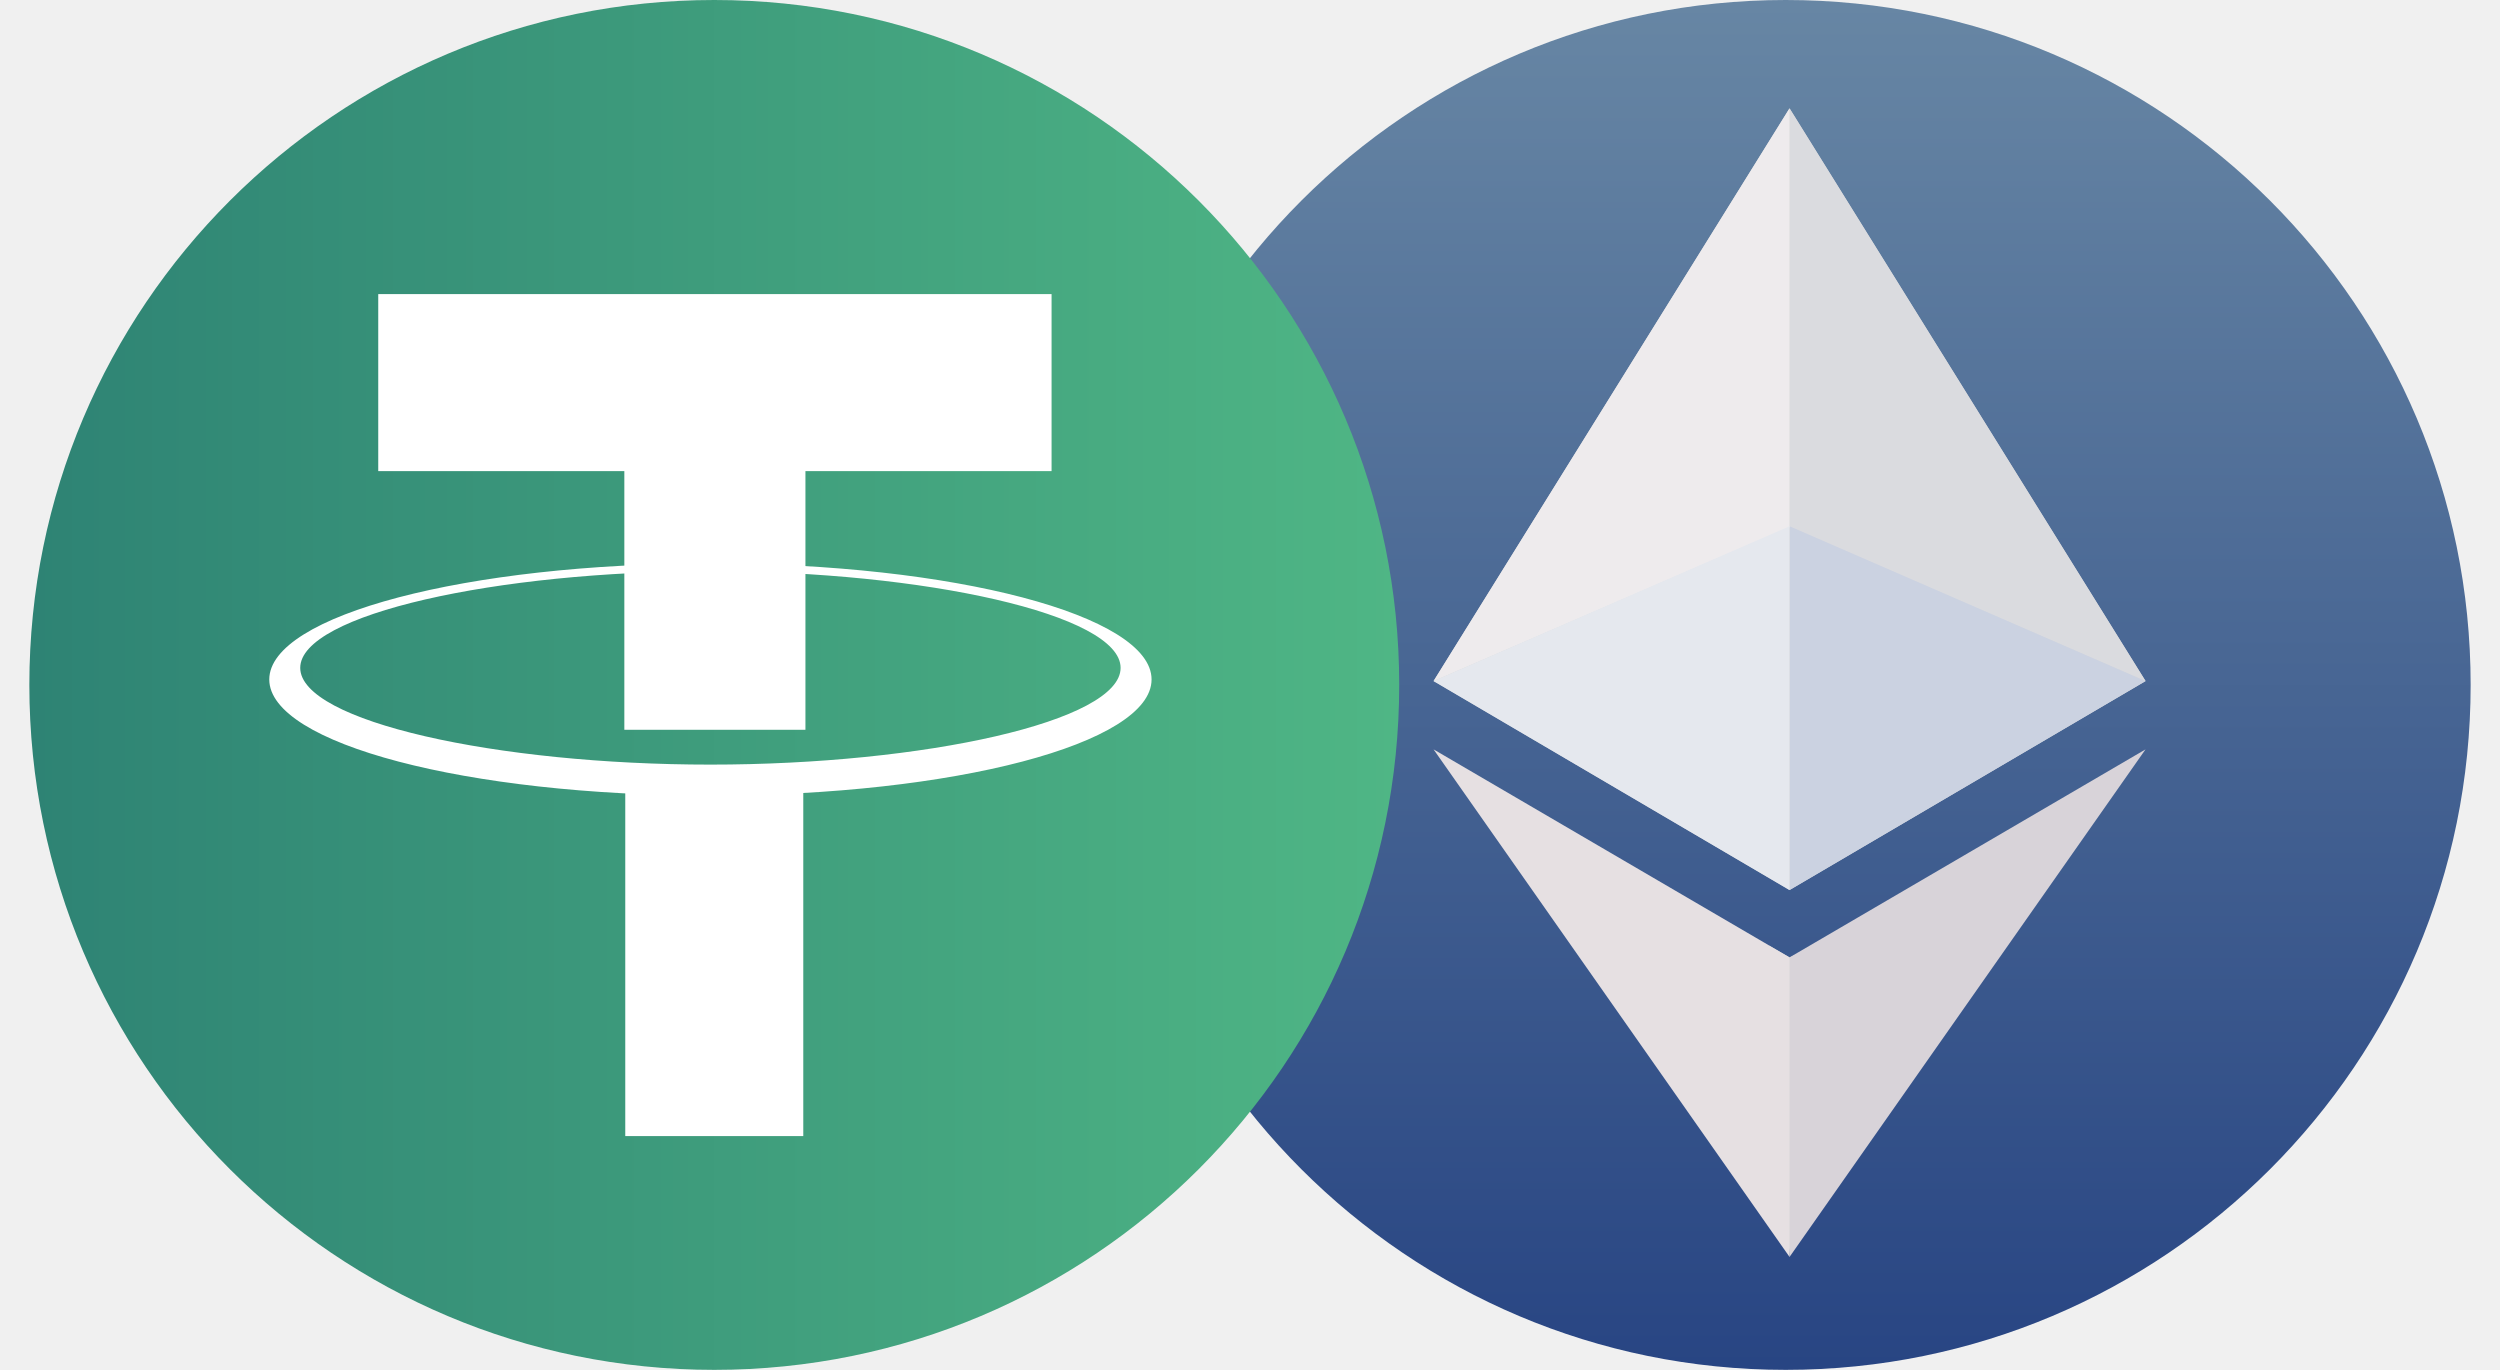
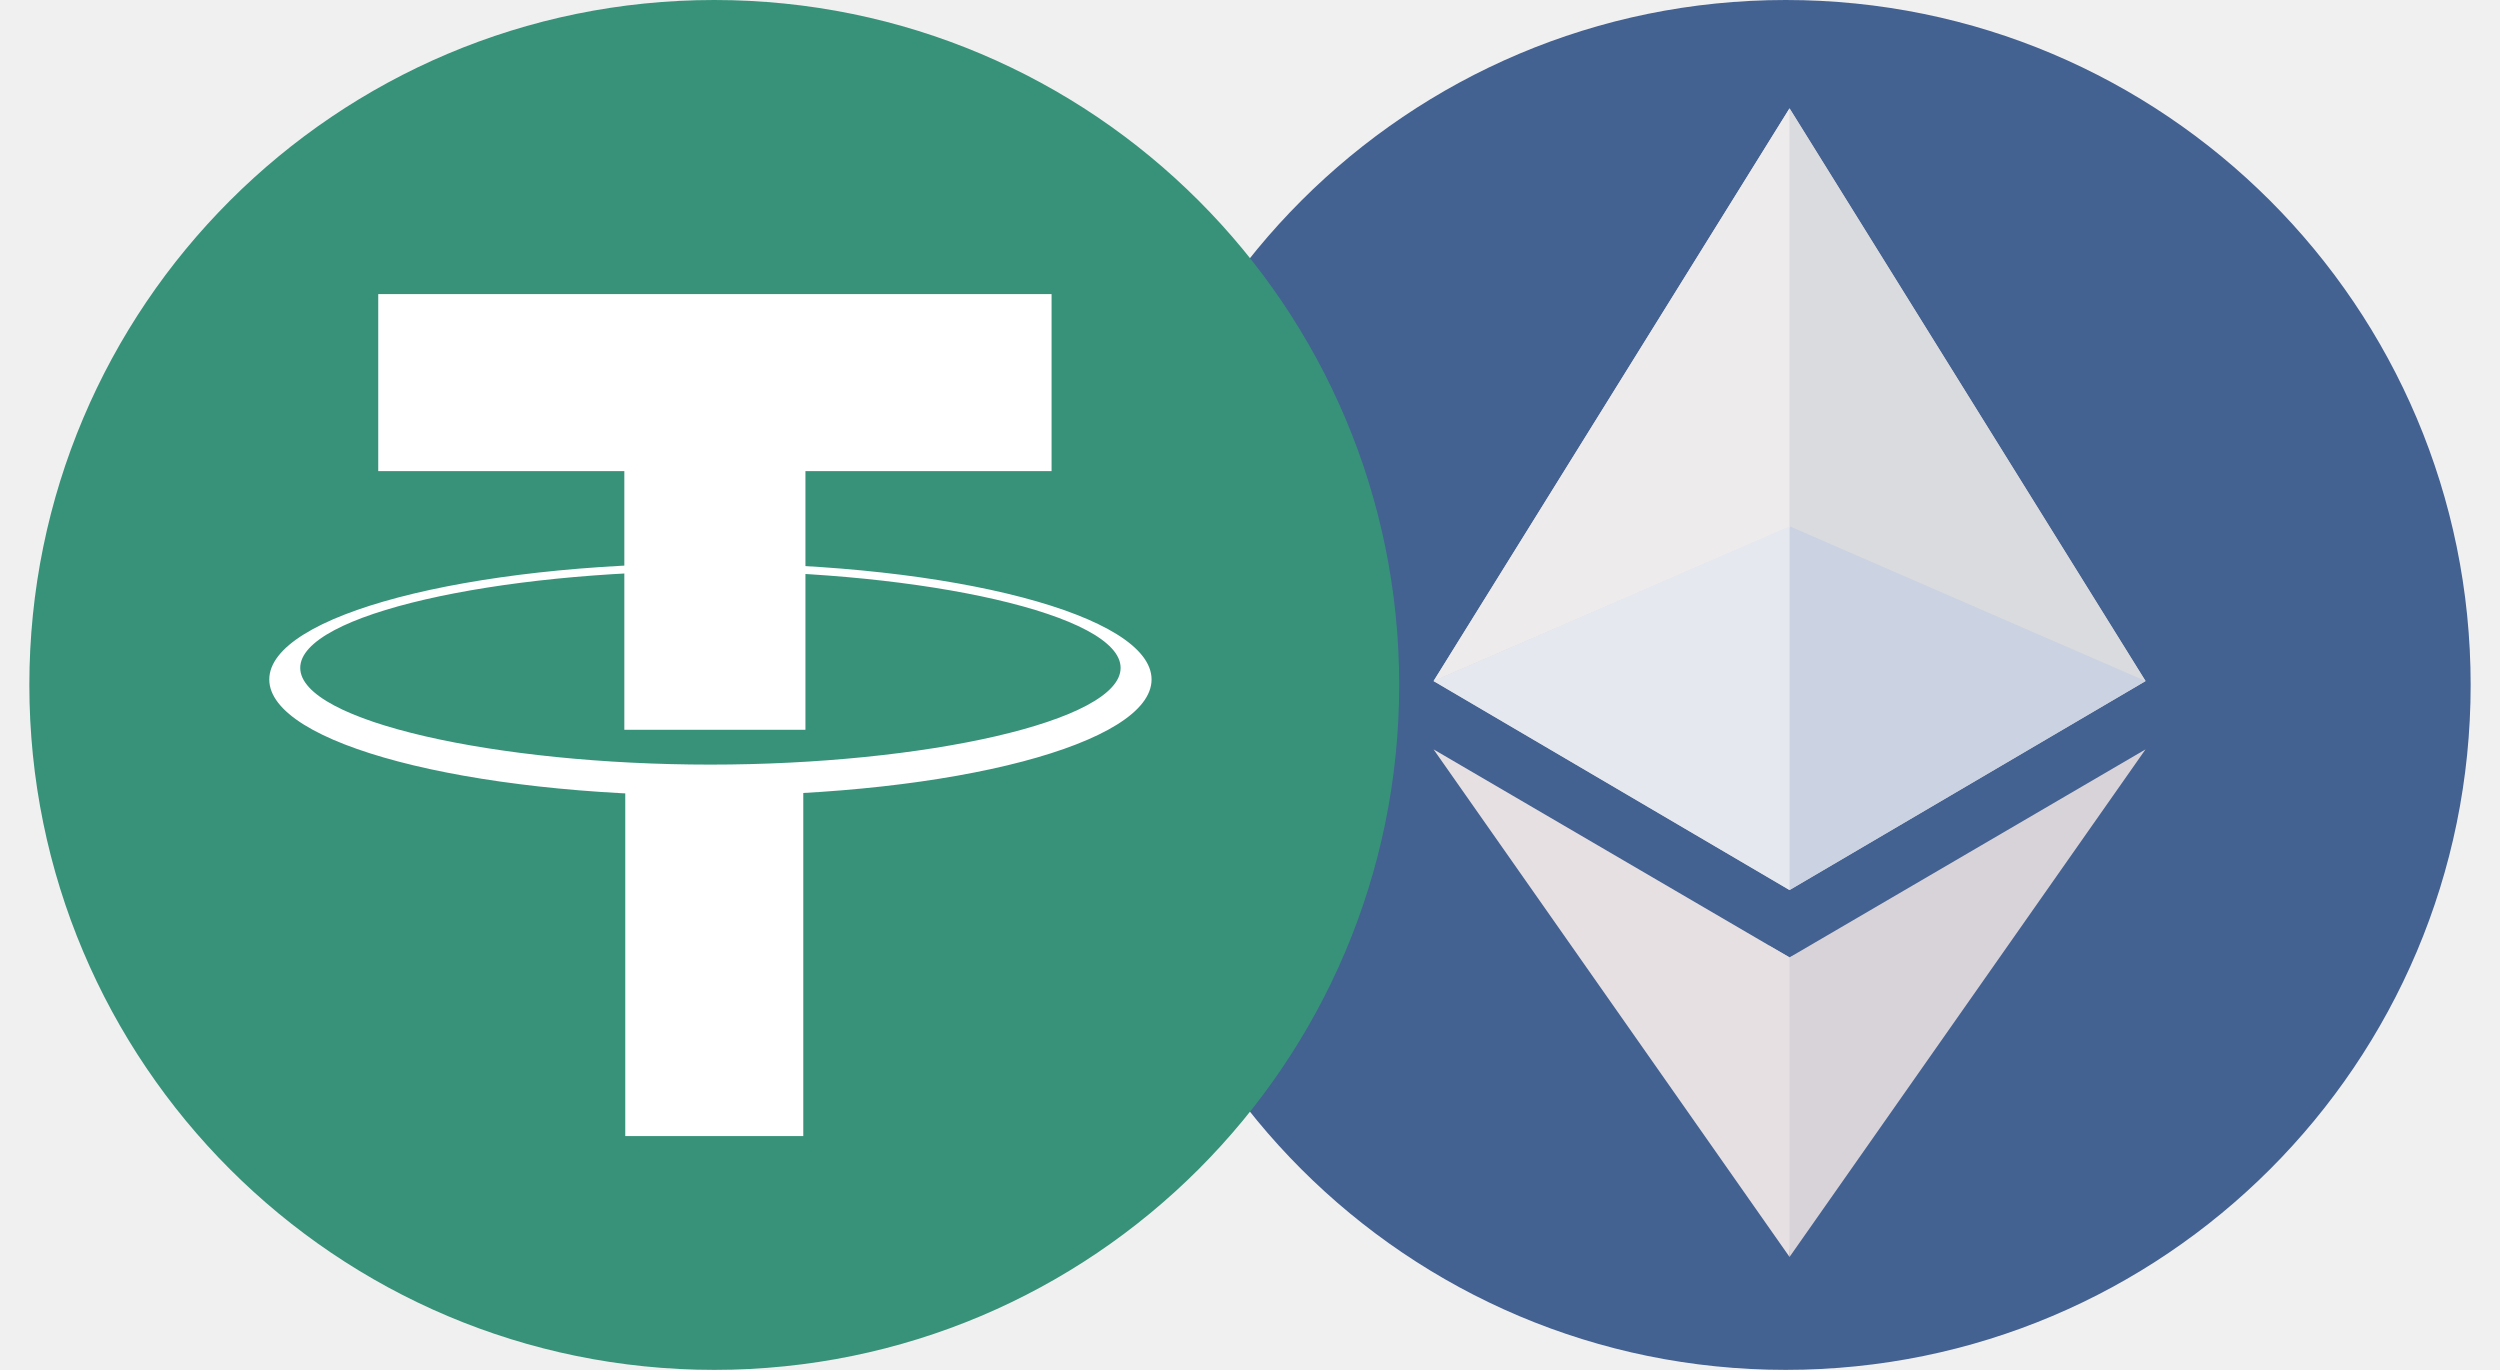
<svg xmlns="http://www.w3.org/2000/svg" width="73px" height="40px" viewBox="0 0 73 40" version="1.1">
-   <defs>
-     <linearGradient x1="50%" y1="0%" x2="50%" y2="100%" id="linearGradient-1">
-       <stop stop-color="#6786A4" offset="0%" />
-       <stop stop-color="#284583" offset="100%" />
-     </linearGradient>
-     <linearGradient x1="100%" y1="50%" x2="0%" y2="50%" id="linearGradient-2">
-       <stop stop-color="#4FB685" offset="0%" />
-       <stop stop-color="#2E8374" offset="100%" />
-     </linearGradient>
-   </defs>
  <g id="页面-1" stroke="none" stroke-width="1" fill="none" fill-rule="evenodd">
-     <g id="画板" transform="translate(-465, -252)">
-       <g id="编组-14" transform="translate(465.8571, 252)">
+     <g id="画板" transform="translate(-243, -195)">
+       <g id="USDT-ETH/纯色" transform="translate(243.8571, 195)">
        <g id="ETH" transform="translate(31.28571, 0)">
-           <circle id="椭圆形" fill="url(#linearGradient-1)" cx="20" cy="20" r="20" />
+           <circle id="椭圆形" fill="#436191" cx="20" cy="20" r="20" />
          <polygon id="路径-4" fill="#D8D8D8" points="19.515 27.613 20.111 27.956 20.514 27.784 20.113 36.702" />
          <polygon id="路径-3" fill="#D8D8D8" points="20.111 3.164 9.718 19.887 20.111 25.989 30.508 19.887" />
          <g id="编组-25" transform="translate(9.717514, 3.163842)">
            <polygon id="三角形" fill="#DADBDF" points="10.395 3.39397797e-16 20.789 16.723 10.395 12.228" />
            <polygon id="三角形备份" fill="#CBD2E1" points="10.395 12.203 20.789 16.723 10.395 22.825" />
            <polygon id="三角形备份-2" fill="#D8D3D9" points="10.395 24.792 20.789 18.718 10.395 33.538" />
            <polygon id="三角形" fill="#EEEBED" transform="translate(5.196761, 8.361695) scale(-1, 1) translate(-5.196761, -8.361695) " points="1.04373509e-14 3.39402384e-16 10.394 16.723 1.04373509e-14 12.228" />
            <polygon id="三角形备份" fill="#E5E8EE" transform="translate(5.196761, 17.51412) scale(-1, 1) translate(-5.196761, -17.51412) " points="4.81723889e-15 12.203 10.394 16.723 4.81723889e-15 22.825" />
            <polygon id="三角形备份-2" fill="#E6E0E2" transform="translate(5.196761, 26.12803) scale(-1, 1) translate(-5.196761, -26.12803) " points="7.22585833e-15 24.792 10.394 18.718 7.22585833e-15 33.538" />
          </g>
        </g>
        <g id="USDT">
-           <circle id="椭圆形" fill="url(#linearGradient-2)" cx="20" cy="20" r="20" />
+           <circle id="椭圆形" fill="#379279" cx="20" cy="20" r="20" />
          <g id="编组-24" transform="translate(7.00565, 8.587571)" fill="#FFFFFF">
            <polygon id="T" fill-rule="nonzero" points="15.656 12.722 15.656 5.169 22.843 5.169 22.843 -7.22585833e-15 3.182 -7.22585833e-15 3.182 5.169 10.368 5.169 10.368 12.722" />
            <rect id="矩形" x="10.395" y="14.191" width="5.198" height="10.395" />
            <path d="M12.881,7.864 C19.996,7.864 25.763,9.381 25.763,11.253 C25.763,13.126 19.996,14.643 12.881,14.643 C5.767,14.643 0,13.126 0,11.253 C0,9.381 5.767,7.864 12.881,7.864 Z M12.881,8.09 C6.641,8.09 0.904,9.354 0.904,10.914 C0.904,12.475 6.641,13.739 12.881,13.739 C19.122,13.739 24.859,12.475 24.859,10.914 C24.859,9.354 19.122,8.09 12.881,8.09 Z" id="形状结合" />
          </g>
        </g>
      </g>
    </g>
  </g>
</svg>
